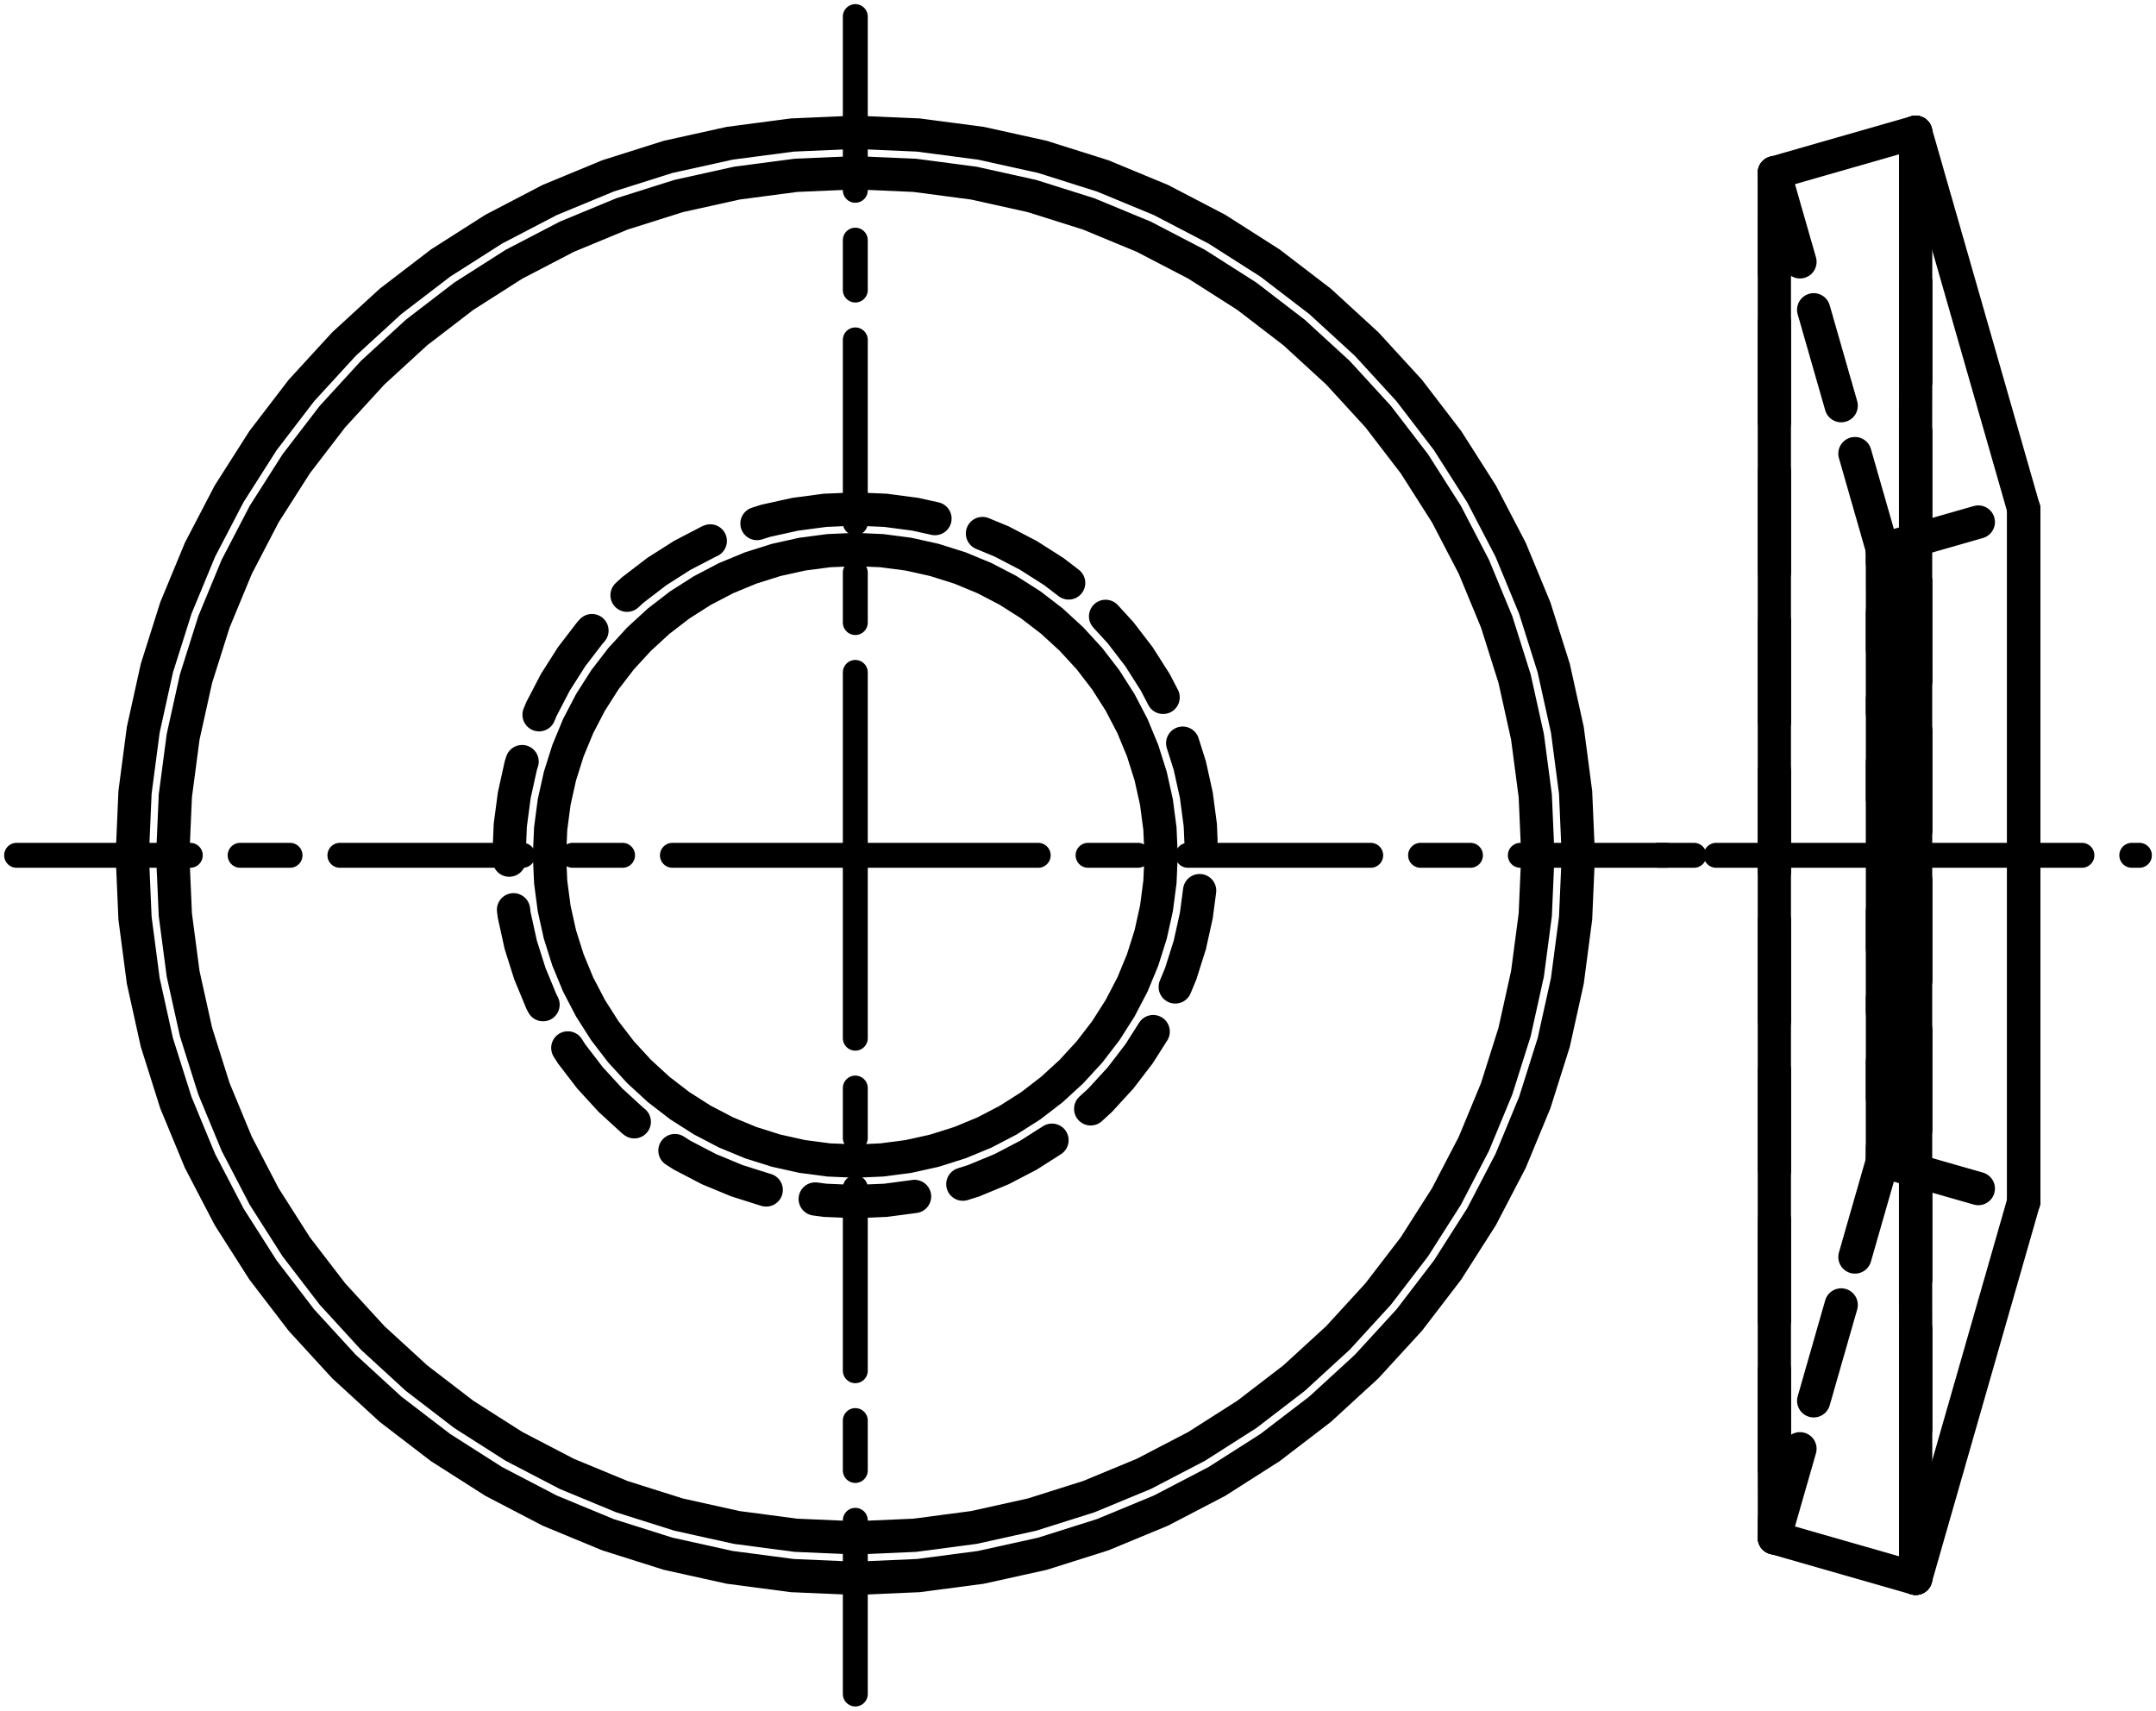
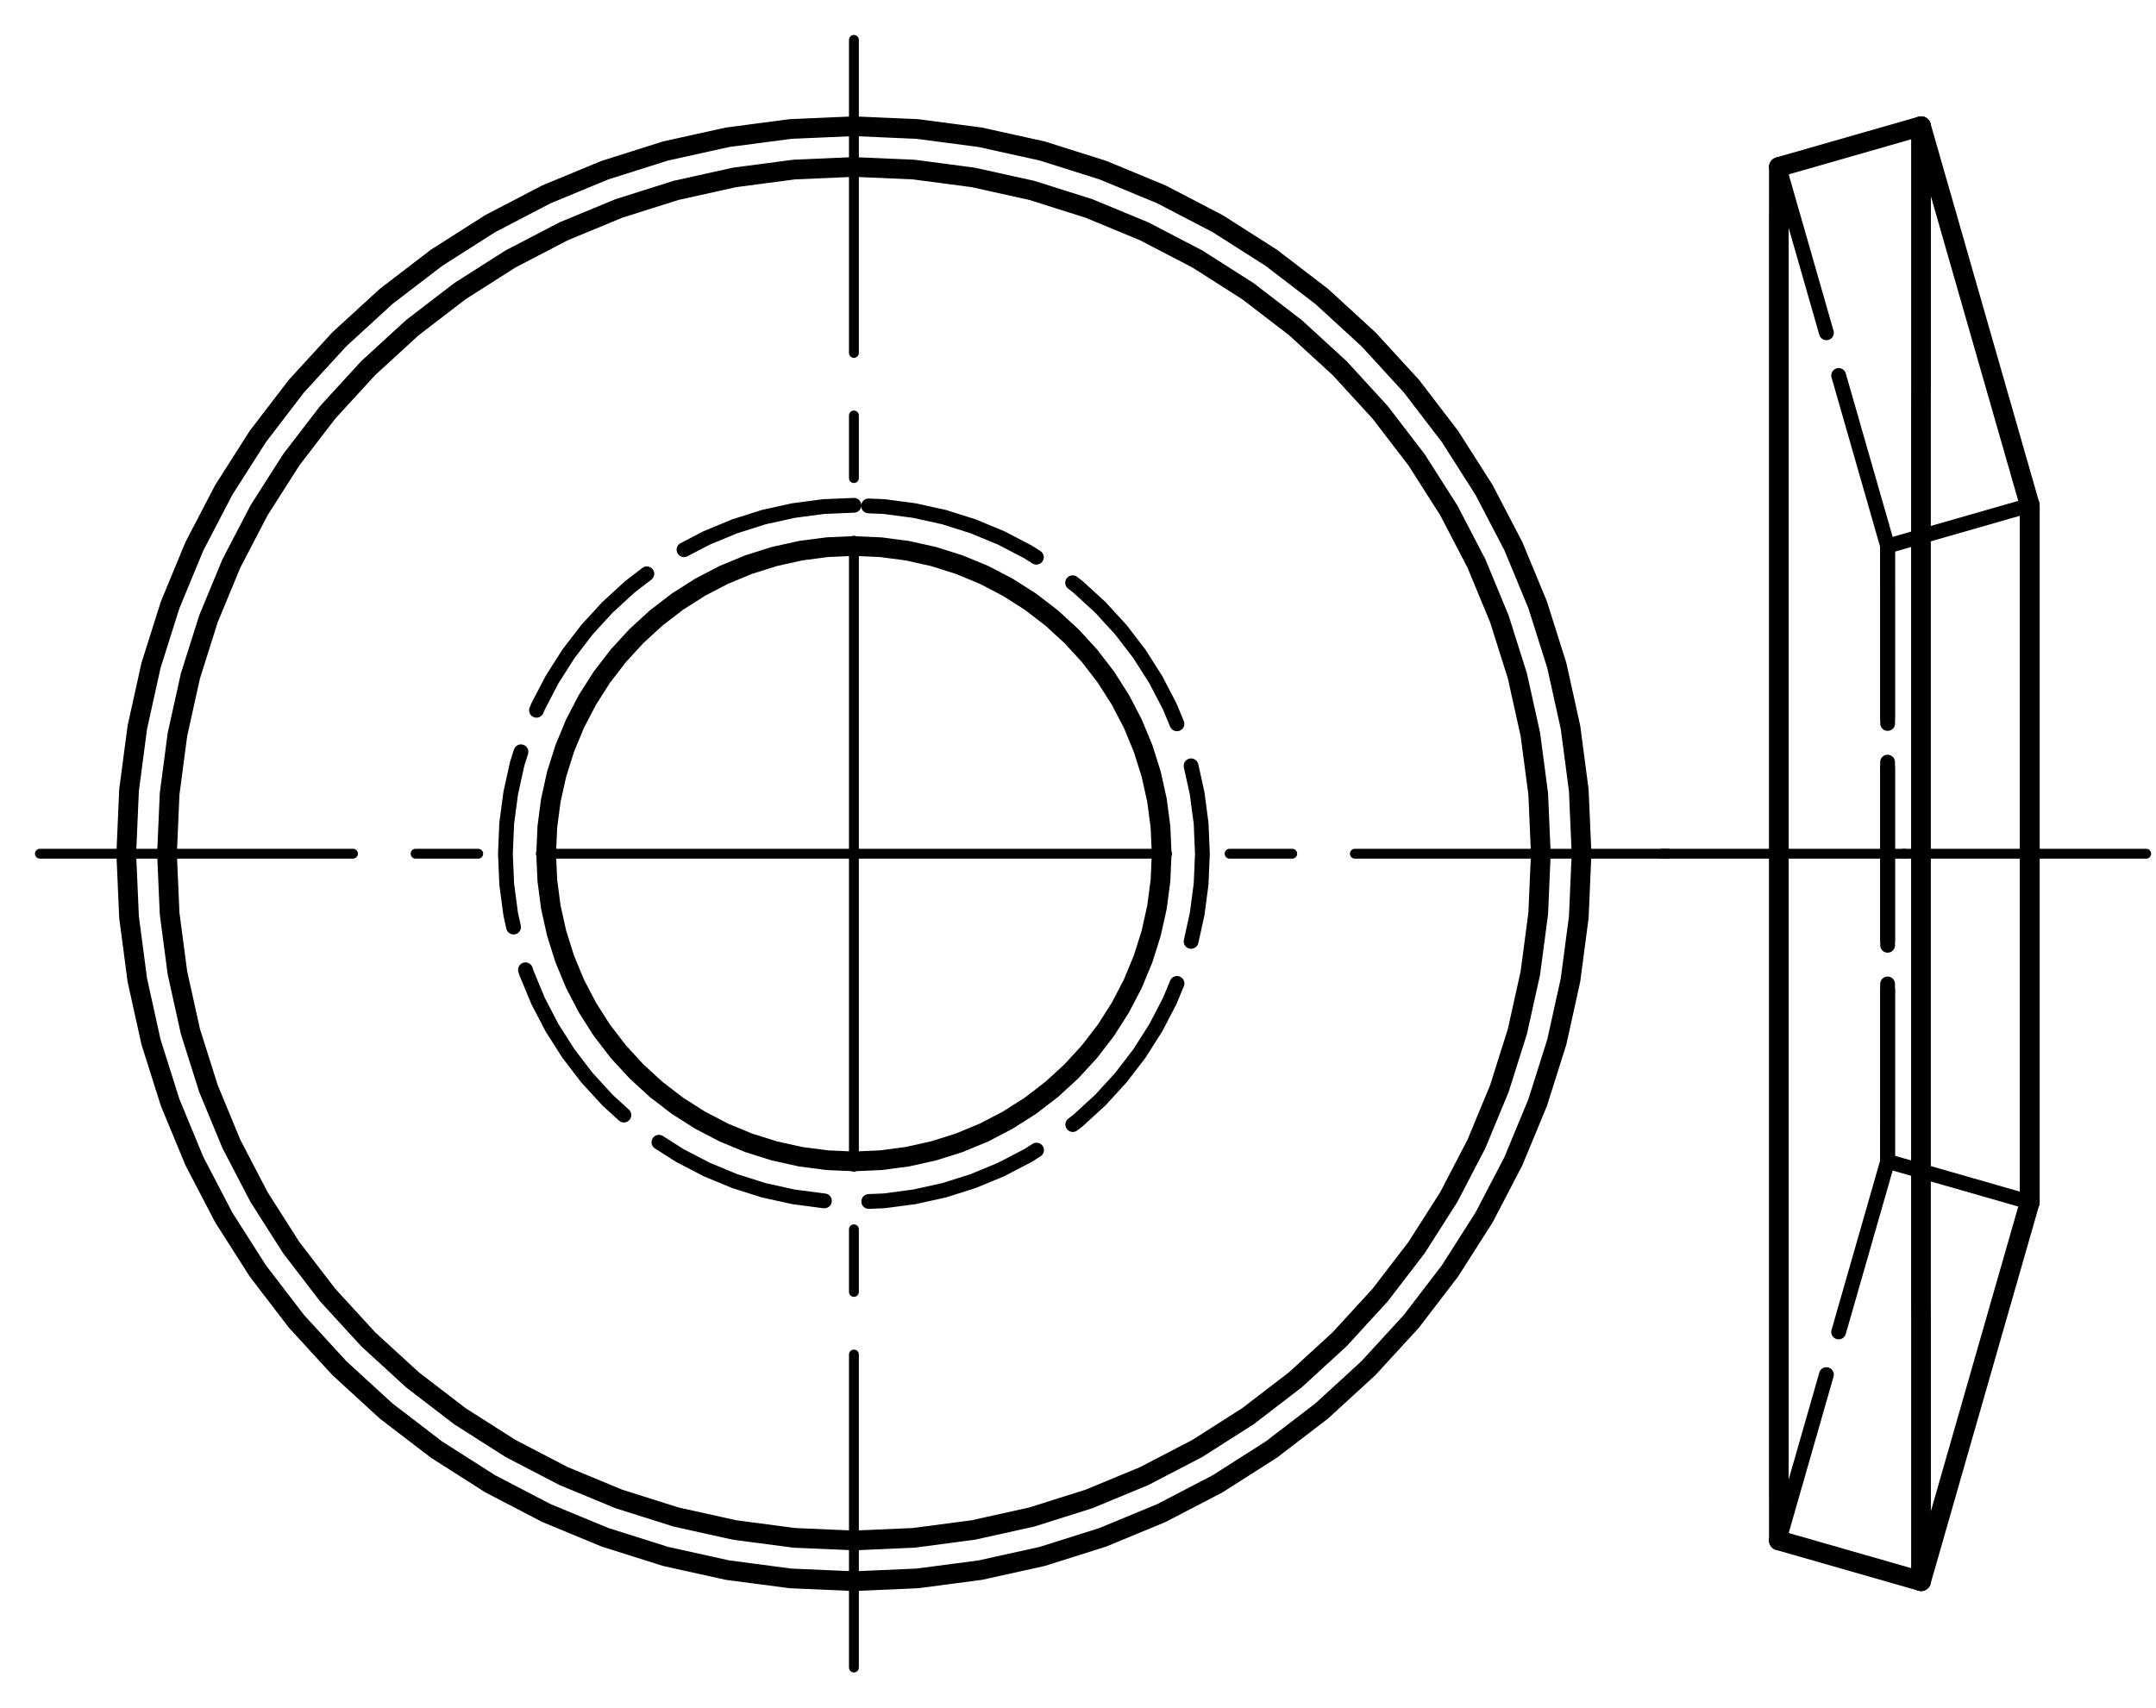
- <svg xmlns="http://www.w3.org/2000/svg" width="44.007mm" height="34.916mm" viewBox="-17.458 -17.458 44.007 34.916" version="1.1">
+ <svg xmlns="http://www.w3.org/2000/svg" width="43.728mm" height="34.637mm" viewBox="-17.319 -17.319 43.728 34.637" version="1.1">
  <g transform="scale(1,-1)" stroke-linecap="round">
-     <g fill="none" stroke="rgb(0,0,0)" stroke-width="0.679" id="Visible">
+     <g fill="none" stroke="rgb(0,0,0)" stroke-width="0.4" id="Visible">
      <path d="M 0.0,6.242 L -0.544,6.218 L -1.084,6.147 L -1.615,6.029 L -2.135,5.865 L -2.638,5.657 L -3.121,5.405 L -3.58,5.113 L -4.012,4.781 L -4.413,4.413 L -4.781,4.012 L -5.113,3.58 L -5.405,3.121 L -5.657,2.638 L -5.865,2.135 L -6.029,1.615 L -6.147,1.084 L -6.218,0.544 L -6.242,-0.0 L -6.218,-0.544 L -6.147,-1.084 L -6.029,-1.615 L -5.865,-2.135 L -5.657,-2.638 L -5.405,-3.121 L -5.113,-3.58 L -4.781,-4.012 L -4.413,-4.413 L -4.012,-4.781 L -3.58,-5.113 L -3.121,-5.405 L -2.638,-5.657 L -2.135,-5.865 L -1.615,-6.029 L -1.084,-6.147 L -0.544,-6.218 L -0.0,-6.242 L 0.544,-6.218 L 1.084,-6.147 L 1.615,-6.029 L 2.135,-5.865 L 2.638,-5.657 L 3.121,-5.405 L 3.58,-5.113 L 4.012,-4.781 L 4.413,-4.413 L 4.781,-4.012 L 5.113,-3.58 L 5.405,-3.121 L 5.657,-2.638 L 5.865,-2.135 L 6.029,-1.615 L 6.147,-1.084 L 6.218,-0.544 L 6.242,0.0 L 6.218,0.544 L 6.147,1.084 L 6.029,1.615 L 5.865,2.135 L 5.657,2.638 L 5.405,3.121 L 5.113,3.58 L 4.781,4.012 L 4.413,4.413 L 4.012,4.781 L 3.58,5.113 L 3.121,5.405 L 2.638,5.657 L 2.135,5.865 L 1.615,6.029 L 1.084,6.147 L 0.544,6.218 L 0.0,6.242" />
      <path d="M 0.0,14.758 L -1.286,14.702 L -2.563,14.534 L -3.82,14.256 L -5.048,13.868 L -6.237,13.376 L -7.379,12.781 L -8.465,12.089 L -9.487,11.306 L -10.436,10.436 L -11.306,9.487 L -12.089,8.465 L -12.781,7.379 L -13.376,6.237 L -13.868,5.048 L -14.256,3.82 L -14.534,2.563 L -14.702,1.286 L -14.758,0.0 L -14.702,-1.286 L -14.534,-2.563 L -14.256,-3.82 L -13.868,-5.048 L -13.376,-6.237 L -12.781,-7.379 L -12.089,-8.465 L -11.306,-9.487 L -10.436,-10.436 L -9.487,-11.306 L -8.465,-12.089 L -7.379,-12.781 L -6.237,-13.376 L -5.048,-13.868 L -3.82,-14.256 L -2.563,-14.534 L -1.286,-14.702 L -0.0,-14.758 L 1.286,-14.702 L 2.563,-14.534 L 3.82,-14.256 L 5.048,-13.868 L 6.237,-13.376 L 7.379,-12.781 L 8.465,-12.089 L 9.487,-11.306 L 10.436,-10.436 L 11.306,-9.487 L 12.089,-8.465 L 12.781,-7.379 L 13.376,-6.237 L 13.868,-5.048 L 14.256,-3.82 L 14.534,-2.563 L 14.702,-1.286 L 14.758,-0.0 L 14.702,1.286 L 14.534,2.563 L 14.256,3.82 L 13.868,5.048 L 13.376,6.237 L 12.781,7.379 L 12.089,8.465 L 11.306,9.487 L 10.436,10.436 L 9.487,11.306 L 8.465,12.089 L 7.379,12.781 L 6.237,13.376 L 5.048,13.868 L 3.82,14.256 L 2.563,14.534 L 1.286,14.702 L 0.0,14.758" />
      <path d="M 0.0,13.932 L -1.214,13.879 L -2.419,13.72 L -3.606,13.457 L -4.765,13.091 L -5.888,12.626 L -6.966,12.065 L -7.991,11.412 L -8.955,10.672 L -9.851,9.851 L -10.672,8.955 L -11.412,7.991 L -12.065,6.966 L -12.626,5.888 L -13.091,4.765 L -13.457,3.606 L -13.72,2.419 L -13.879,1.214 L -13.932,-0.0 L -13.879,-1.214 L -13.72,-2.419 L -13.457,-3.606 L -13.091,-4.765 L -12.626,-5.888 L -12.065,-6.966 L -11.412,-7.991 L -10.672,-8.955 L -9.851,-9.851 L -8.955,-10.672 L -7.991,-11.412 L -6.966,-12.065 L -5.888,-12.626 L -4.765,-13.091 L -3.606,-13.457 L -2.419,-13.72 L -1.214,-13.879 L 0.0,-13.932 L 1.214,-13.879 L 2.419,-13.72 L 3.606,-13.457 L 4.765,-13.091 L 5.888,-12.626 L 6.966,-12.065 L 7.991,-11.412 L 8.955,-10.672 L 9.851,-9.851 L 10.672,-8.955 L 11.412,-7.991 L 12.065,-6.966 L 12.626,-5.888 L 13.091,-4.765 L 13.457,-3.606 L 13.72,-2.419 L 13.879,-1.214 L 13.932,0.0 L 13.879,1.214 L 13.72,2.419 L 13.457,3.606 L 13.091,4.765 L 12.626,5.888 L 12.065,6.966 L 11.412,7.991 L 10.672,8.955 L 9.851,9.851 L 8.955,10.672 L 7.991,11.412 L 6.966,12.065 L 5.888,12.626 L 4.765,13.091 L 3.606,13.457 L 2.419,13.72 L 1.214,13.879 L -0.0,13.932" />
      <path d="M 23.849,7.068 L 23.849,6.872 L 23.849,6.676 L 23.849,6.479 L 23.849,6.283 L 23.849,6.087 L 23.849,5.89 L 23.849,5.694 L 23.849,5.498 L 23.849,5.301 L 23.85,5.105 L 23.85,4.909 L 23.85,4.712 L 23.85,4.516 L 23.85,4.32 L 23.85,4.123 L 23.85,3.927 L 23.85,3.731 L 23.85,3.534 L 23.85,3.338 L 23.85,3.142 L 23.85,2.945 L 23.85,2.749 L 23.85,2.553 L 23.85,2.356 L 23.85,2.16 L 23.85,1.963 L 23.85,1.767 L 23.85,1.571 L 23.85,1.374 L 23.85,1.178 L 23.85,0.982 L 23.85,0.785 L 23.85,0.589 L 23.85,0.393 L 23.85,0.196 L 23.85,0.0 L 23.85,-0.196 L 23.85,-0.393 L 23.85,-0.589 L 23.85,-0.785 L 23.85,-0.982 L 23.85,-1.178 L 23.85,-1.374 L 23.85,-1.571 L 23.85,-1.767 L 23.85,-1.963 L 23.85,-2.16 L 23.85,-2.356 L 23.85,-2.553 L 23.85,-2.749 L 23.85,-2.945 L 23.85,-3.142 L 23.85,-3.338 L 23.85,-3.534 L 23.85,-3.731 L 23.85,-3.927 L 23.85,-4.123 L 23.85,-4.32 L 23.85,-4.516 L 23.85,-4.712 L 23.85,-4.909 L 23.85,-5.105 L 23.849,-5.301 L 23.849,-5.498 L 23.849,-5.694 L 23.849,-5.89 L 23.849,-6.087 L 23.849,-6.283 L 23.849,-6.479 L 23.849,-6.676 L 23.849,-6.872 L 23.849,-7.068" />
      <path d="M 23.849,-7.068 L 23.849,-6.872 L 23.849,-6.676 L 23.849,-6.479 L 23.849,-6.283 L 23.849,-6.087 L 23.849,-5.89 L 23.849,-5.694 L 23.849,-5.498 L 23.849,-5.301 L 23.848,-5.105 L 23.848,-4.909 L 23.848,-4.712 L 23.848,-4.516 L 23.848,-4.32 L 23.848,-4.123 L 23.848,-3.927 L 23.848,-3.731 L 23.848,-3.534 L 23.848,-3.338 L 23.848,-3.142 L 23.848,-2.945 L 23.848,-2.749 L 23.848,-2.553 L 23.848,-2.356 L 23.848,-2.16 L 23.848,-1.963 L 23.848,-1.767 L 23.848,-1.571 L 23.848,-1.374 L 23.848,-1.178 L 23.848,-0.982 L 23.848,-0.785 L 23.848,-0.589 L 23.848,-0.393 L 23.848,-0.196 L 23.848,0.0 L 23.848,0.196 L 23.848,0.393 L 23.848,0.589 L 23.848,0.785 L 23.848,0.982 L 23.848,1.178 L 23.848,1.374 L 23.848,1.571 L 23.848,1.767 L 23.848,1.963 L 23.848,2.16 L 23.848,2.356 L 23.848,2.553 L 23.848,2.749 L 23.848,2.945 L 23.848,3.142 L 23.848,3.338 L 23.848,3.534 L 23.848,3.731 L 23.848,3.927 L 23.848,4.123 L 23.848,4.32 L 23.848,4.516 L 23.848,4.712 L 23.848,4.909 L 23.848,5.105 L 23.849,5.301 L 23.849,5.498 L 23.849,5.694 L 23.849,5.89 L 23.849,6.087 L 23.849,6.283 L 23.849,6.479 L 23.849,6.676 L 23.849,6.872 L 23.849,7.068" />
      <path d="M 21.644,-14.758 L 21.643,-14.348 L 21.643,-13.939 L 21.643,-13.529 L 21.643,-13.119 L 21.643,-12.709 L 21.643,-12.299 L 21.643,-11.889 L 21.643,-11.479 L 21.643,-11.069 L 21.643,-10.659 L 21.643,-10.249 L 21.643,-9.839 L 21.643,-9.429 L 21.642,-9.019 L 21.642,-8.609 L 21.642,-8.199 L 21.642,-7.789 L 21.642,-7.379 L 21.642,-6.969 L 21.642,-6.559 L 21.642,-6.149 L 21.642,-5.739 L 21.642,-5.33 L 21.642,-4.92 L 21.642,-4.51 L 21.642,-4.1 L 21.642,-3.69 L 21.642,-3.28 L 21.642,-2.87 L 21.642,-2.46 L 21.642,-2.05 L 21.642,-1.64 L 21.642,-1.23 L 21.642,-0.82 L 21.642,-0.41 L 21.642,0.0 L 21.642,0.41 L 21.642,0.82 L 21.642,1.23 L 21.642,1.64 L 21.642,2.05 L 21.642,2.46 L 21.642,2.87 L 21.642,3.28 L 21.642,3.69 L 21.642,4.1 L 21.642,4.51 L 21.642,4.92 L 21.642,5.33 L 21.642,5.739 L 21.642,6.149 L 21.642,6.559 L 21.642,6.969 L 21.642,7.379 L 21.642,7.789 L 21.642,8.199 L 21.642,8.609 L 21.642,9.019 L 21.643,9.429 L 21.643,9.839 L 21.643,10.249 L 21.643,10.659 L 21.643,11.069 L 21.643,11.479 L 21.643,11.889 L 21.643,12.299 L 21.643,12.709 L 21.643,13.119 L 21.643,13.529 L 21.643,13.939 L 21.643,14.348 L 21.644,14.758" />
      <path d="M 18.76,-13.932 L 18.76,-13.545 L 18.76,-13.158 L 18.759,-12.771 L 18.759,-12.384 L 18.759,-11.997 L 18.759,-11.61 L 18.759,-11.223 L 18.759,-10.836 L 18.759,-10.449 L 18.759,-10.062 L 18.759,-9.675 L 18.759,-9.288 L 18.759,-8.901 L 18.759,-8.514 L 18.759,-8.127 L 18.759,-7.74 L 18.759,-7.353 L 18.759,-6.966 L 18.759,-6.579 L 18.759,-6.192 L 18.759,-5.805 L 18.759,-5.418 L 18.759,-5.031 L 18.759,-4.644 L 18.759,-4.257 L 18.759,-3.87 L 18.759,-3.483 L 18.759,-3.096 L 18.759,-2.709 L 18.759,-2.322 L 18.759,-1.935 L 18.759,-1.548 L 18.759,-1.161 L 18.759,-0.774 L 18.759,-0.387 L 18.759,0.0 L 18.759,0.387 L 18.759,0.774 L 18.759,1.161 L 18.759,1.548 L 18.759,1.935 L 18.759,2.322 L 18.759,2.709 L 18.759,3.096 L 18.759,3.483 L 18.759,3.87 L 18.759,4.257 L 18.759,4.644 L 18.759,5.031 L 18.759,5.418 L 18.759,5.805 L 18.759,6.192 L 18.759,6.579 L 18.759,6.966 L 18.759,7.353 L 18.759,7.74 L 18.759,8.127 L 18.759,8.514 L 18.759,8.901 L 18.759,9.288 L 18.759,9.675 L 18.759,10.062 L 18.759,10.449 L 18.759,10.836 L 18.759,11.223 L 18.759,11.61 L 18.759,11.997 L 18.759,12.384 L 18.759,12.771 L 18.76,13.158 L 18.76,13.545 L 18.76,13.932" />
      <path d="M 23.849,7.068 L 23.818,7.175 L 23.788,7.282 L 23.757,7.389 L 23.727,7.496 L 23.696,7.602 L 23.665,7.709 L 23.635,7.816 L 23.604,7.923 L 23.573,8.03 L 23.543,8.136 L 23.512,8.243 L 23.482,8.35 L 23.451,8.457 L 23.42,8.564 L 23.39,8.671 L 23.359,8.777 L 23.328,8.884 L 23.298,8.991 L 23.267,9.098 L 23.236,9.204 L 23.206,9.311 L 23.175,9.418 L 23.145,9.525 L 23.114,9.632 L 23.083,9.739 L 23.053,9.845 L 23.022,9.952 L 22.991,10.059 L 22.961,10.166 L 22.93,10.273 L 22.9,10.379 L 22.869,10.486 L 22.838,10.593 L 22.808,10.7 L 22.777,10.807 L 22.746,10.914 L 22.716,11.02 L 22.685,11.127 L 22.655,11.234 L 22.624,11.341 L 22.593,11.447 L 22.563,11.554 L 22.532,11.661 L 22.501,11.768 L 22.471,11.875 L 22.44,11.982 L 22.41,12.088 L 22.379,12.195 L 22.348,12.302 L 22.318,12.409 L 22.287,12.516 L 22.256,12.622 L 22.226,12.729 L 22.195,12.836 L 22.165,12.943 L 22.134,13.05 L 22.103,13.156 L 22.073,13.263 L 22.042,13.37 L 22.011,13.477 L 21.981,13.584 L 21.95,13.69 L 21.919,13.797 L 21.889,13.904 L 21.858,14.011 L 21.828,14.118 L 21.797,14.225 L 21.766,14.331 L 21.736,14.438 L 21.705,14.545 L 21.674,14.652 L 21.644,14.758" />
      <path d="M 23.849,-7.068 L 23.818,-7.175 L 23.788,-7.282 L 23.757,-7.389 L 23.727,-7.496 L 23.696,-7.602 L 23.665,-7.709 L 23.635,-7.816 L 23.604,-7.923 L 23.573,-8.03 L 23.543,-8.136 L 23.512,-8.243 L 23.482,-8.35 L 23.451,-8.457 L 23.42,-8.564 L 23.39,-8.671 L 23.359,-8.777 L 23.328,-8.884 L 23.298,-8.991 L 23.267,-9.098 L 23.236,-9.204 L 23.206,-9.311 L 23.175,-9.418 L 23.145,-9.525 L 23.114,-9.632 L 23.083,-9.739 L 23.053,-9.845 L 23.022,-9.952 L 22.991,-10.059 L 22.961,-10.166 L 22.93,-10.273 L 22.9,-10.379 L 22.869,-10.486 L 22.838,-10.593 L 22.808,-10.7 L 22.777,-10.807 L 22.746,-10.914 L 22.716,-11.02 L 22.685,-11.127 L 22.655,-11.234 L 22.624,-11.341 L 22.593,-11.447 L 22.563,-11.554 L 22.532,-11.661 L 22.501,-11.768 L 22.471,-11.875 L 22.44,-11.982 L 22.41,-12.088 L 22.379,-12.195 L 22.348,-12.302 L 22.318,-12.409 L 22.287,-12.516 L 22.256,-12.622 L 22.226,-12.729 L 22.195,-12.836 L 22.165,-12.943 L 22.134,-13.05 L 22.103,-13.156 L 22.073,-13.263 L 22.042,-13.37 L 22.011,-13.477 L 21.981,-13.584 L 21.95,-13.69 L 21.919,-13.797 L 21.889,-13.904 L 21.858,-14.011 L 21.828,-14.118 L 21.797,-14.225 L 21.766,-14.331 L 21.736,-14.438 L 21.705,-14.545 L 21.674,-14.652 L 21.644,-14.758" />
      <path d="M 18.76,13.932 L 18.8,13.943 L 18.84,13.955 L 18.88,13.966 L 18.92,13.977 L 18.96,13.989 L 19,14.001 L 19.041,14.012 L 19.081,14.024 L 19.121,14.035 L 19.161,14.046 L 19.201,14.058 L 19.241,14.069 L 19.281,14.081 L 19.321,14.092 L 19.361,14.104 L 19.401,14.115 L 19.441,14.127 L 19.481,14.138 L 19.521,14.15 L 19.561,14.161 L 19.601,14.173 L 19.641,14.184 L 19.681,14.196 L 19.721,14.207 L 19.761,14.219 L 19.802,14.23 L 19.841,14.242 L 19.882,14.253 L 19.922,14.265 L 19.962,14.276 L 20.002,14.288 L 20.042,14.299 L 20.082,14.311 L 20.122,14.322 L 20.162,14.334 L 20.202,14.345 L 20.242,14.357 L 20.282,14.368 L 20.322,14.38 L 20.362,14.391 L 20.402,14.402 L 20.442,14.414 L 20.482,14.425 L 20.522,14.437 L 20.562,14.448 L 20.602,14.46 L 20.643,14.471 L 20.683,14.483 L 20.723,14.494 L 20.763,14.506 L 20.803,14.517 L 20.843,14.529 L 20.883,14.54 L 20.923,14.552 L 20.963,14.563 L 21.003,14.575 L 21.043,14.586 L 21.083,14.598 L 21.123,14.609 L 21.163,14.621 L 21.203,14.632 L 21.243,14.644 L 21.283,14.655 L 21.323,14.667 L 21.363,14.678 L 21.404,14.69 L 21.444,14.701 L 21.484,14.713 L 21.524,14.724 L 21.564,14.736 L 21.604,14.747 L 21.644,14.758" />
      <path d="M 18.76,-13.932 L 18.8,-13.943 L 18.84,-13.955 L 18.88,-13.966 L 18.92,-13.977 L 18.96,-13.989 L 19,-14.001 L 19.041,-14.012 L 19.081,-14.024 L 19.121,-14.035 L 19.161,-14.046 L 19.201,-14.058 L 19.241,-14.069 L 19.281,-14.081 L 19.321,-14.092 L 19.361,-14.104 L 19.401,-14.115 L 19.441,-14.127 L 19.481,-14.138 L 19.521,-14.15 L 19.561,-14.161 L 19.601,-14.173 L 19.641,-14.184 L 19.681,-14.196 L 19.721,-14.207 L 19.761,-14.219 L 19.802,-14.23 L 19.841,-14.242 L 19.882,-14.253 L 19.922,-14.265 L 19.962,-14.276 L 20.002,-14.288 L 20.042,-14.299 L 20.082,-14.311 L 20.122,-14.322 L 20.162,-14.334 L 20.202,-14.345 L 20.242,-14.357 L 20.282,-14.368 L 20.322,-14.38 L 20.362,-14.391 L 20.402,-14.402 L 20.442,-14.414 L 20.482,-14.425 L 20.522,-14.437 L 20.562,-14.448 L 20.602,-14.46 L 20.643,-14.471 L 20.683,-14.483 L 20.723,-14.494 L 20.763,-14.506 L 20.803,-14.517 L 20.843,-14.529 L 20.883,-14.54 L 20.923,-14.552 L 20.963,-14.563 L 21.003,-14.575 L 21.043,-14.586 L 21.083,-14.598 L 21.123,-14.609 L 21.163,-14.621 L 21.203,-14.632 L 21.243,-14.644 L 21.283,-14.655 L 21.323,-14.667 L 21.363,-14.678 L 21.404,-14.69 L 21.444,-14.701 L 21.484,-14.713 L 21.524,-14.724 L 21.564,-14.736 L 21.604,-14.747 L 21.644,-14.758" />
    </g>
-     <g fill="none" stroke="rgb(0,0,0)" stroke-width="0.679" id="Hidden" stroke-dasharray="2.036 1.018">
+     <g fill="none" stroke="rgb(0,0,0)" stroke-width="0.3" id="Hidden" stroke-dasharray="3.6 0.9">
      <path d="M 0.0,7.068 L -0.616,7.042 L -1.227,6.961 L -1.829,6.828 L -2.417,6.642 L -2.987,6.406 L -3.534,6.121 L -4.054,5.79 L -4.543,5.415 L -4.998,4.998 L -5.415,4.543 L -5.79,4.054 L -6.121,3.534 L -6.406,2.987 L -6.642,2.417 L -6.828,1.829 L -6.961,1.227 L -7.042,0.616 L -7.068,0.0 L -7.042,-0.616 L -6.961,-1.227 L -6.828,-1.829 L -6.642,-2.417 L -6.406,-2.987 L -6.121,-3.534 L -5.79,-4.054 L -5.415,-4.543 L -4.998,-4.998 L -4.543,-5.415 L -4.054,-5.79 L -3.534,-6.121 L -2.987,-6.406 L -2.417,-6.642 L -1.829,-6.828 L -1.227,-6.961 L -0.616,-7.042 L -0.0,-7.068 L 0.616,-7.042 L 1.227,-6.961 L 1.829,-6.828 L 2.417,-6.642 L 2.987,-6.406 L 3.534,-6.121 L 4.054,-5.79 L 4.543,-5.415 L 4.998,-4.998 L 5.415,-4.543 L 5.79,-4.054 L 6.121,-3.534 L 6.406,-2.987 L 6.642,-2.417 L 6.828,-1.829 L 6.961,-1.227 L 7.042,-0.616 L 7.068,-0.0 L 7.042,0.616 L 6.961,1.227 L 6.828,1.829 L 6.642,2.417 L 6.406,2.987 L 6.121,3.534 L 5.79,4.054 L 5.415,4.543 L 4.998,4.998 L 4.543,5.415 L 4.054,5.79 L 3.534,6.121 L 2.987,6.406 L 2.417,6.642 L 1.829,6.828 L 1.227,6.961 L 0.616,7.042 L 0.0,7.068" />
      <path d="M 20.965,6.242 L 20.965,6.068 L 20.965,5.895 L 20.965,5.721 L 20.965,5.548 L 20.966,5.375 L 20.966,5.201 L 20.966,5.028 L 20.966,4.854 L 20.966,4.681 L 20.966,4.508 L 20.966,4.334 L 20.966,4.161 L 20.966,3.988 L 20.966,3.814 L 20.966,3.641 L 20.966,3.467 L 20.966,3.294 L 20.966,3.121 L 20.966,2.947 L 20.966,2.774 L 20.966,2.601 L 20.966,2.427 L 20.966,2.254 L 20.966,2.08 L 20.966,1.907 L 20.966,1.734 L 20.966,1.56 L 20.966,1.387 L 20.966,1.214 L 20.966,1.04 L 20.966,0.867 L 20.966,0.694 L 20.966,0.52 L 20.966,0.347 L 20.966,0.173 L 20.966,0.0 L 20.966,-0.173 L 20.966,-0.347 L 20.966,-0.52 L 20.966,-0.694 L 20.966,-0.867 L 20.966,-1.04 L 20.966,-1.214 L 20.966,-1.387 L 20.966,-1.56 L 20.966,-1.734 L 20.966,-1.907 L 20.966,-2.08 L 20.966,-2.254 L 20.966,-2.427 L 20.966,-2.601 L 20.966,-2.774 L 20.966,-2.947 L 20.966,-3.121 L 20.966,-3.294 L 20.966,-3.467 L 20.966,-3.641 L 20.966,-3.814 L 20.966,-3.988 L 20.966,-4.161 L 20.966,-4.334 L 20.966,-4.508 L 20.966,-4.681 L 20.966,-4.854 L 20.966,-5.028 L 20.966,-5.201 L 20.966,-5.375 L 20.965,-5.548 L 20.965,-5.721 L 20.965,-5.895 L 20.965,-6.068 L 20.965,-6.242" />
      <path d="M 20.965,-6.242 L 20.965,-6.068 L 20.965,-5.895 L 20.965,-5.721 L 20.965,-5.548 L 20.965,-5.375 L 20.965,-5.201 L 20.965,-5.028 L 20.965,-4.854 L 20.965,-4.681 L 20.965,-4.508 L 20.965,-4.334 L 20.965,-4.161 L 20.965,-3.988 L 20.965,-3.814 L 20.965,-3.641 L 20.965,-3.467 L 20.965,-3.294 L 20.965,-3.121 L 20.965,-2.947 L 20.965,-2.774 L 20.965,-2.601 L 20.965,-2.427 L 20.965,-2.254 L 20.965,-2.08 L 20.965,-1.907 L 20.965,-1.734 L 20.965,-1.56 L 20.965,-1.387 L 20.965,-1.214 L 20.965,-1.04 L 20.965,-0.867 L 20.965,-0.694 L 20.965,-0.52 L 20.965,-0.347 L 20.965,-0.173 L 20.965,0.0 L 20.965,0.173 L 20.965,0.347 L 20.965,0.52 L 20.965,0.694 L 20.965,0.867 L 20.965,1.04 L 20.965,1.214 L 20.965,1.387 L 20.965,1.56 L 20.965,1.734 L 20.965,1.907 L 20.965,2.08 L 20.965,2.254 L 20.965,2.427 L 20.965,2.601 L 20.965,2.774 L 20.965,2.947 L 20.965,3.121 L 20.965,3.294 L 20.965,3.467 L 20.965,3.641 L 20.965,3.814 L 20.965,3.988 L 20.965,4.161 L 20.965,4.334 L 20.965,4.508 L 20.965,4.681 L 20.965,4.854 L 20.965,5.028 L 20.965,5.201 L 20.965,5.375 L 20.965,5.548 L 20.965,5.721 L 20.965,5.895 L 20.965,6.068 L 20.965,6.242" />
      <path d="M 21.644,14.758 L 21.644,14.348 L 21.645,13.939 L 21.645,13.529 L 21.645,13.119 L 21.645,12.709 L 21.645,12.299 L 21.645,11.889 L 21.645,11.479 L 21.645,11.069 L 21.645,10.659 L 21.645,10.249 L 21.645,9.839 L 21.645,9.429 L 21.645,9.019 L 21.645,8.609 L 21.645,8.199 L 21.645,7.789 L 21.645,7.379 L 21.645,6.969 L 21.645,6.559 L 21.645,6.149 L 21.645,5.739 L 21.645,5.33 L 21.645,4.92 L 21.645,4.51 L 21.645,4.1 L 21.646,3.69 L 21.646,3.28 L 21.646,2.87 L 21.646,2.46 L 21.646,2.05 L 21.646,1.64 L 21.646,1.23 L 21.646,0.82 L 21.646,0.41 L 21.646,0.0 L 21.646,-0.41 L 21.646,-0.82 L 21.646,-1.23 L 21.646,-1.64 L 21.646,-2.05 L 21.646,-2.46 L 21.646,-2.87 L 21.646,-3.28 L 21.646,-3.69 L 21.645,-4.1 L 21.645,-4.51 L 21.645,-4.92 L 21.645,-5.33 L 21.645,-5.739 L 21.645,-6.149 L 21.645,-6.559 L 21.645,-6.969 L 21.645,-7.379 L 21.645,-7.789 L 21.645,-8.199 L 21.645,-8.609 L 21.645,-9.019 L 21.645,-9.429 L 21.645,-9.839 L 21.645,-10.249 L 21.645,-10.659 L 21.645,-11.069 L 21.645,-11.479 L 21.645,-11.889 L 21.645,-12.299 L 21.645,-12.709 L 21.645,-13.119 L 21.645,-13.529 L 21.645,-13.939 L 21.644,-14.348 L 21.644,-14.758" />
      <path d="M 18.76,13.932 L 18.761,13.545 L 18.761,13.158 L 18.761,12.771 L 18.761,12.384 L 18.761,11.997 L 18.761,11.61 L 18.761,11.223 L 18.761,10.836 L 18.761,10.449 L 18.761,10.062 L 18.761,9.675 L 18.761,9.288 L 18.761,8.901 L 18.761,8.514 L 18.761,8.127 L 18.762,7.74 L 18.762,7.353 L 18.762,6.966 L 18.762,6.579 L 18.762,6.192 L 18.762,5.805 L 18.762,5.418 L 18.762,5.031 L 18.762,4.644 L 18.762,4.257 L 18.762,3.87 L 18.762,3.483 L 18.762,3.096 L 18.762,2.709 L 18.762,2.322 L 18.762,1.935 L 18.762,1.548 L 18.762,1.161 L 18.762,0.774 L 18.762,0.387 L 18.762,0.0 L 18.762,-0.387 L 18.762,-0.774 L 18.762,-1.161 L 18.762,-1.548 L 18.762,-1.935 L 18.762,-2.322 L 18.762,-2.709 L 18.762,-3.096 L 18.762,-3.483 L 18.762,-3.87 L 18.762,-4.257 L 18.762,-4.644 L 18.762,-5.031 L 18.762,-5.418 L 18.762,-5.805 L 18.762,-6.192 L 18.762,-6.579 L 18.762,-6.966 L 18.762,-7.353 L 18.762,-7.74 L 18.761,-8.127 L 18.761,-8.514 L 18.761,-8.901 L 18.761,-9.288 L 18.761,-9.675 L 18.761,-10.062 L 18.761,-10.449 L 18.761,-10.836 L 18.761,-11.223 L 18.761,-11.61 L 18.761,-11.997 L 18.761,-12.384 L 18.761,-12.771 L 18.761,-13.158 L 18.761,-13.545 L 18.76,-13.932" />
      <path d="M 20.965,6.242 L 21.005,6.253 L 21.045,6.264 L 21.085,6.276 L 21.125,6.287 L 21.166,6.299 L 21.206,6.31 L 21.246,6.322 L 21.286,6.333 L 21.326,6.345 L 21.366,6.356 L 21.406,6.368 L 21.446,6.379 L 21.486,6.391 L 21.526,6.402 L 21.566,6.414 L 21.606,6.425 L 21.646,6.437 L 21.686,6.448 L 21.726,6.46 L 21.766,6.471 L 21.806,6.483 L 21.846,6.494 L 21.886,6.506 L 21.927,6.517 L 21.966,6.529 L 22.007,6.54 L 22.047,6.552 L 22.087,6.563 L 22.127,6.575 L 22.167,6.586 L 22.207,6.598 L 22.247,6.609 L 22.287,6.62 L 22.327,6.632 L 22.367,6.644 L 22.407,6.655 L 22.447,6.666 L 22.487,6.678 L 22.527,6.689 L 22.567,6.701 L 22.607,6.712 L 22.647,6.724 L 22.688,6.735 L 22.727,6.747 L 22.768,6.758 L 22.808,6.77 L 22.848,6.781 L 22.888,6.793 L 22.928,6.804 L 22.968,6.816 L 23.008,6.827 L 23.048,6.839 L 23.088,6.85 L 23.128,6.862 L 23.168,6.873 L 23.208,6.885 L 23.248,6.896 L 23.288,6.908 L 23.328,6.919 L 23.368,6.931 L 23.408,6.942 L 23.448,6.954 L 23.488,6.965 L 23.529,6.976 L 23.569,6.988 L 23.609,7 L 23.649,7.011 L 23.689,7.022 L 23.729,7.034 L 23.769,7.045 L 23.809,7.057 L 23.849,7.068" />
      <path d="M 20.965,-6.242 L 21.005,-6.253 L 21.045,-6.264 L 21.085,-6.276 L 21.125,-6.287 L 21.166,-6.299 L 21.206,-6.31 L 21.246,-6.322 L 21.286,-6.333 L 21.326,-6.345 L 21.366,-6.356 L 21.406,-6.368 L 21.446,-6.379 L 21.486,-6.391 L 21.526,-6.402 L 21.566,-6.414 L 21.606,-6.425 L 21.646,-6.437 L 21.686,-6.448 L 21.726,-6.46 L 21.766,-6.471 L 21.806,-6.483 L 21.846,-6.494 L 21.886,-6.506 L 21.927,-6.517 L 21.966,-6.529 L 22.007,-6.54 L 22.047,-6.552 L 22.087,-6.563 L 22.127,-6.575 L 22.167,-6.586 L 22.207,-6.598 L 22.247,-6.609 L 22.287,-6.62 L 22.327,-6.632 L 22.367,-6.644 L 22.407,-6.655 L 22.447,-6.666 L 22.487,-6.678 L 22.527,-6.689 L 22.567,-6.701 L 22.607,-6.712 L 22.647,-6.724 L 22.688,-6.735 L 22.727,-6.747 L 22.768,-6.758 L 22.808,-6.77 L 22.848,-6.781 L 22.888,-6.793 L 22.928,-6.804 L 22.968,-6.816 L 23.008,-6.827 L 23.048,-6.839 L 23.088,-6.85 L 23.128,-6.862 L 23.168,-6.873 L 23.208,-6.885 L 23.248,-6.896 L 23.288,-6.908 L 23.328,-6.919 L 23.368,-6.931 L 23.408,-6.942 L 23.448,-6.954 L 23.488,-6.965 L 23.529,-6.976 L 23.569,-6.988 L 23.609,-7 L 23.649,-7.011 L 23.689,-7.022 L 23.729,-7.034 L 23.769,-7.045 L 23.809,-7.057 L 23.849,-7.068" />
      <path d="M 20.965,6.242 L 20.935,6.348 L 20.904,6.455 L 20.873,6.562 L 20.843,6.669 L 20.812,6.776 L 20.782,6.882 L 20.751,6.989 L 20.72,7.096 L 20.69,7.203 L 20.659,7.31 L 20.628,7.416 L 20.598,7.523 L 20.567,7.63 L 20.536,7.737 L 20.506,7.844 L 20.475,7.95 L 20.445,8.057 L 20.414,8.164 L 20.383,8.271 L 20.353,8.378 L 20.322,8.484 L 20.291,8.591 L 20.261,8.698 L 20.23,8.805 L 20.2,8.912 L 20.169,9.018 L 20.138,9.125 L 20.108,9.232 L 20.077,9.339 L 20.046,9.446 L 20.016,9.553 L 19.985,9.659 L 19.954,9.766 L 19.924,9.873 L 19.893,9.98 L 19.863,10.086 L 19.832,10.193 L 19.801,10.3 L 19.771,10.407 L 19.74,10.514 L 19.709,10.621 L 19.679,10.727 L 19.648,10.834 L 19.618,10.941 L 19.587,11.048 L 19.556,11.155 L 19.526,11.261 L 19.495,11.368 L 19.465,11.475 L 19.434,11.582 L 19.403,11.689 L 19.373,11.796 L 19.342,11.902 L 19.311,12.009 L 19.281,12.116 L 19.25,12.223 L 19.22,12.329 L 19.189,12.436 L 19.158,12.543 L 19.128,12.65 L 19.097,12.757 L 19.066,12.864 L 19.036,12.97 L 19.005,13.077 L 18.974,13.184 L 18.944,13.291 L 18.913,13.398 L 18.883,13.504 L 18.852,13.611 L 18.821,13.718 L 18.791,13.825 L 18.76,13.932" />
      <path d="M 20.965,-6.242 L 20.935,-6.348 L 20.904,-6.455 L 20.873,-6.562 L 20.843,-6.669 L 20.812,-6.776 L 20.782,-6.882 L 20.751,-6.989 L 20.72,-7.096 L 20.69,-7.203 L 20.659,-7.31 L 20.628,-7.416 L 20.598,-7.523 L 20.567,-7.63 L 20.536,-7.737 L 20.506,-7.844 L 20.475,-7.95 L 20.445,-8.057 L 20.414,-8.164 L 20.383,-8.271 L 20.353,-8.378 L 20.322,-8.484 L 20.291,-8.591 L 20.261,-8.698 L 20.23,-8.805 L 20.2,-8.912 L 20.169,-9.018 L 20.138,-9.125 L 20.108,-9.232 L 20.077,-9.339 L 20.046,-9.446 L 20.016,-9.553 L 19.985,-9.659 L 19.954,-9.766 L 19.924,-9.873 L 19.893,-9.98 L 19.863,-10.086 L 19.832,-10.193 L 19.801,-10.3 L 19.771,-10.407 L 19.74,-10.514 L 19.709,-10.621 L 19.679,-10.727 L 19.648,-10.834 L 19.618,-10.941 L 19.587,-11.048 L 19.556,-11.155 L 19.526,-11.261 L 19.495,-11.368 L 19.465,-11.475 L 19.434,-11.582 L 19.403,-11.689 L 19.373,-11.796 L 19.342,-11.902 L 19.311,-12.009 L 19.281,-12.116 L 19.25,-12.223 L 19.22,-12.329 L 19.189,-12.436 L 19.158,-12.543 L 19.128,-12.65 L 19.097,-12.757 L 19.066,-12.864 L 19.036,-12.97 L 19.005,-13.077 L 18.974,-13.184 L 18.944,-13.291 L 18.913,-13.398 L 18.883,-13.504 L 18.852,-13.611 L 18.821,-13.718 L 18.791,-13.825 L 18.76,-13.932" />
    </g>
-     <g fill="none" stroke="rgb(0,0,0)" stroke-width="0.509" id="Center" stroke-dasharray="3.733 1.018 1.018 1.018">
+     <g fill="none" stroke="rgb(0,0,0)" stroke-width="0.2" id="Center" stroke-dasharray="6.35 1.27 1.27 1.27">
      <line x1="0.0" y1="-0.0" x2="-17.119" y2="-0.0" />
      <line x1="0.0" y1="-0.0" x2="17.119" y2="-0.0" />
      <line x1="0.0" y1="-0.0" x2="0.0" y2="-17.119" />
      <line x1="0.0" y1="-0.0" x2="0.0" y2="17.119" />
      <line x1="21.304" y1="-0.0" x2="16.398" y2="-0.0" />
      <line x1="21.304" y1="-0.0" x2="26.21" y2="-0.0" />
    </g>
  </g>
</svg>
